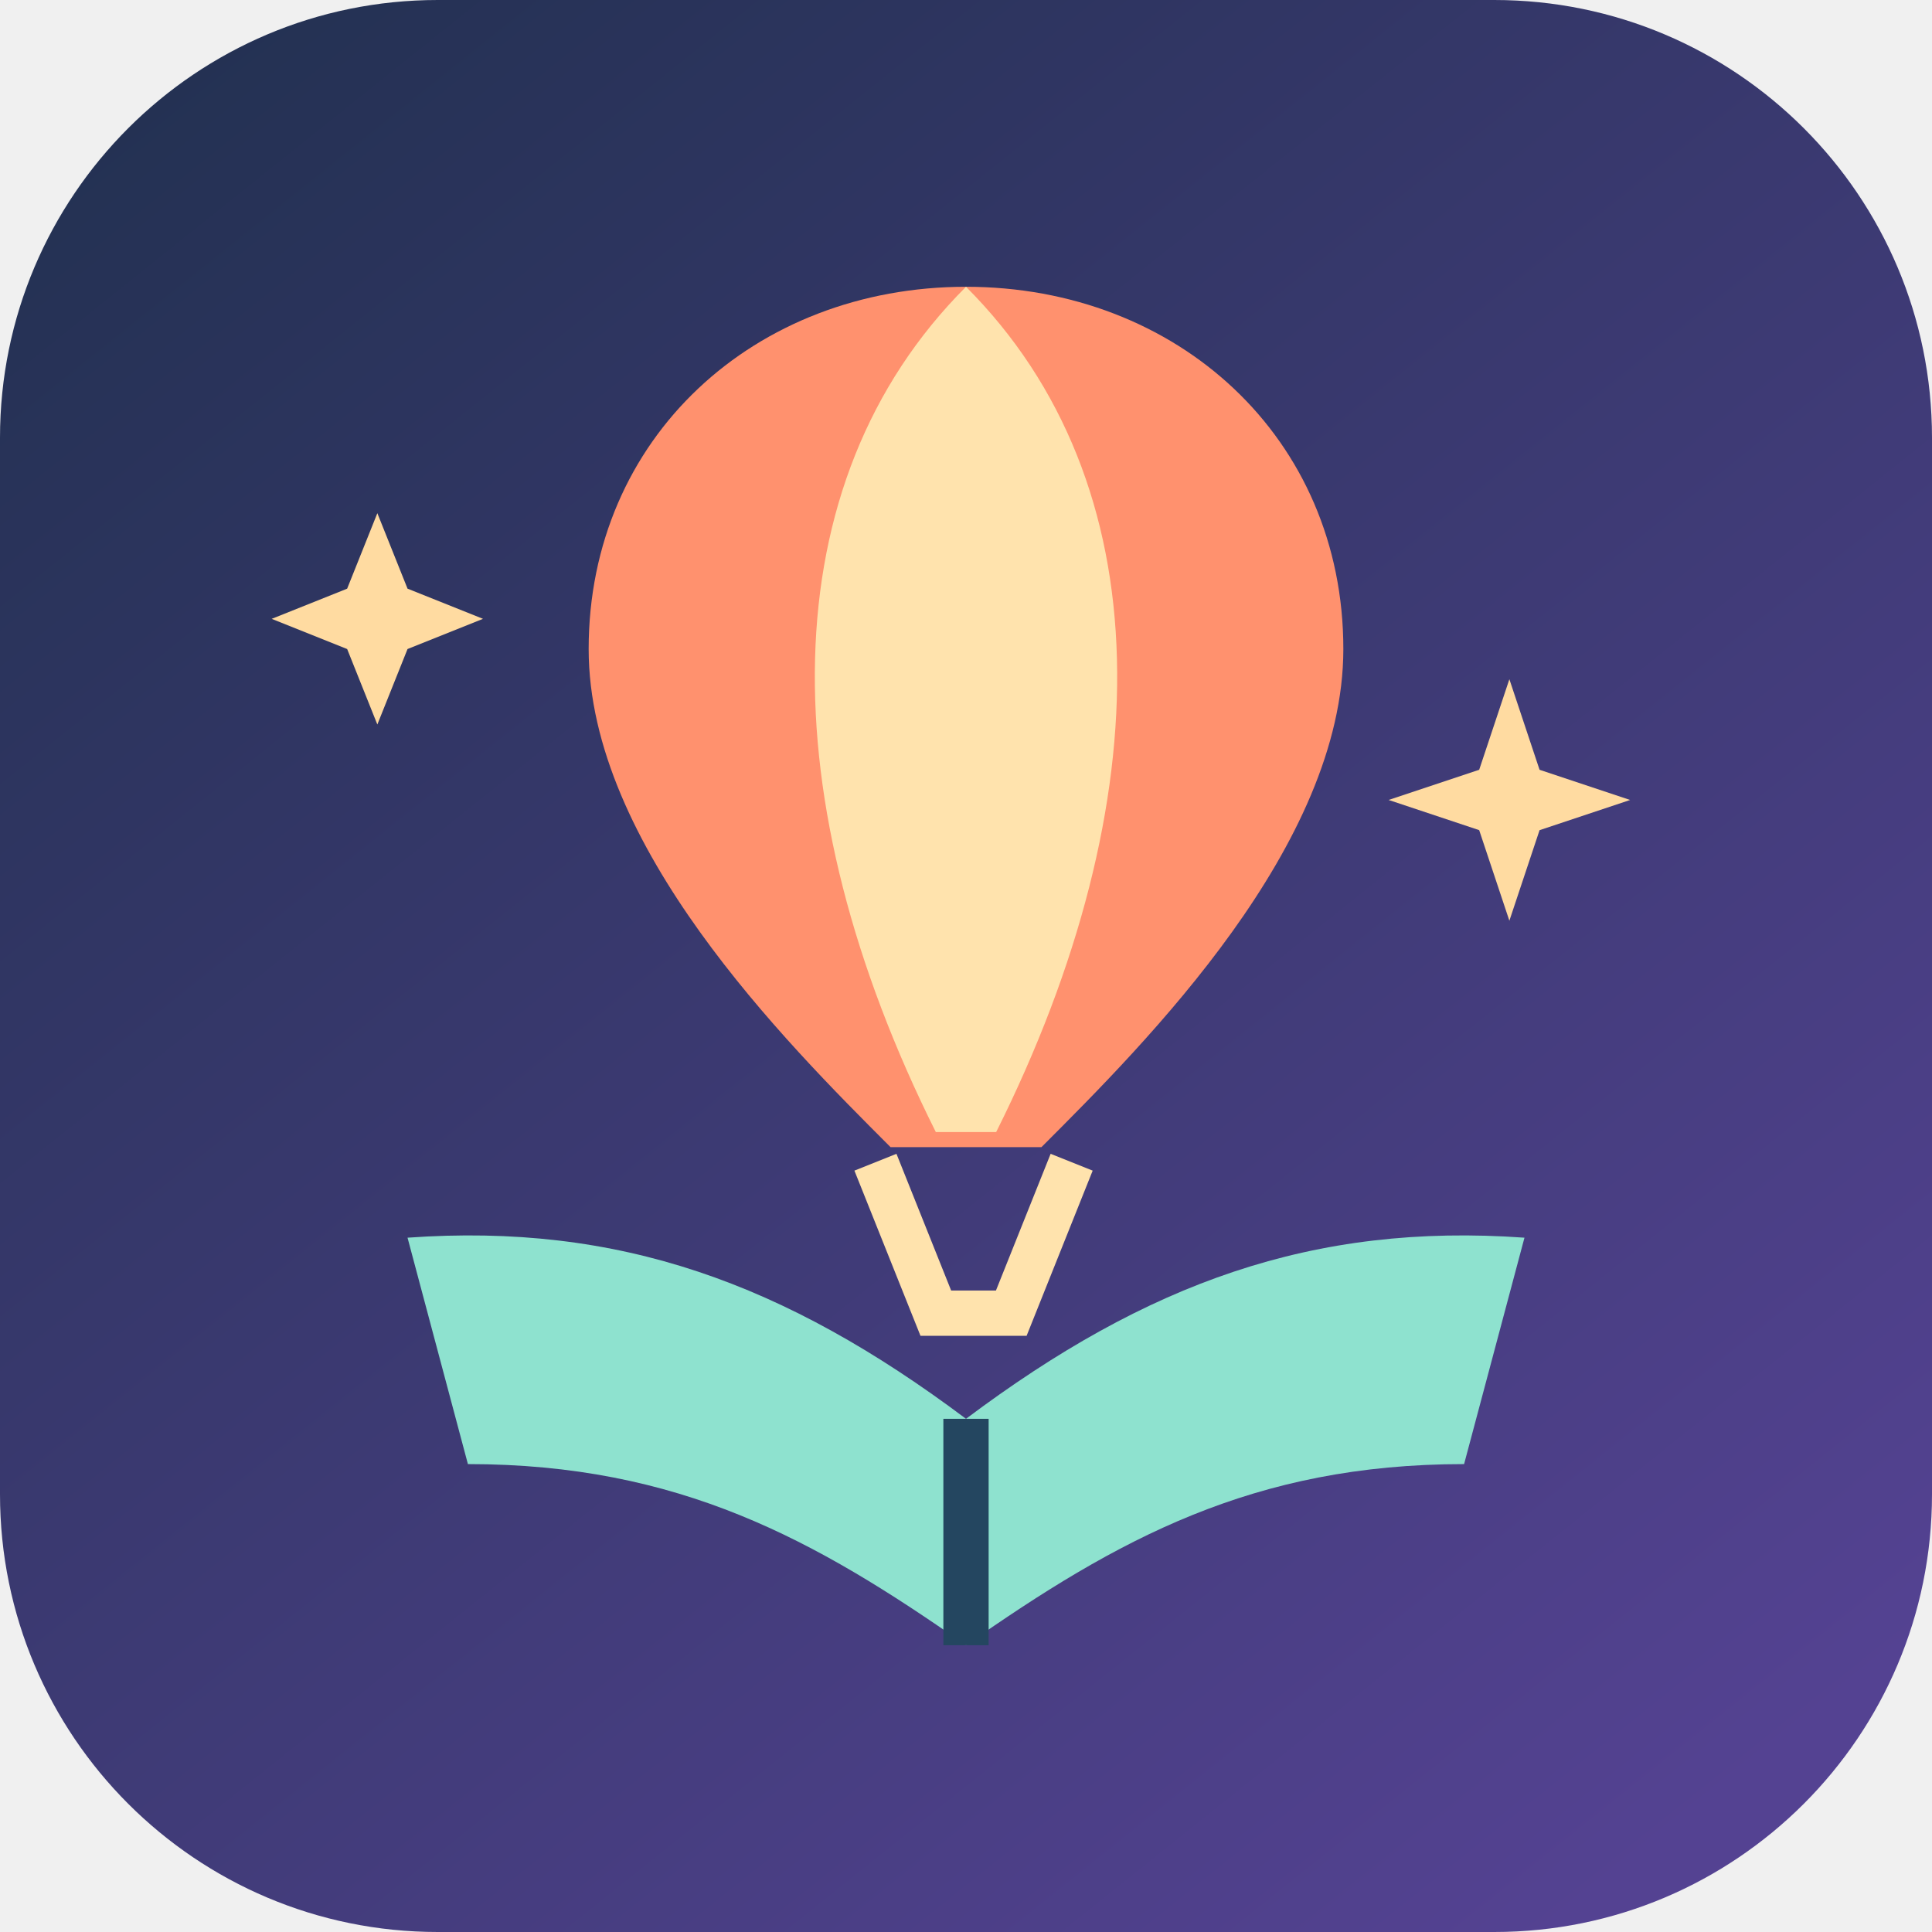
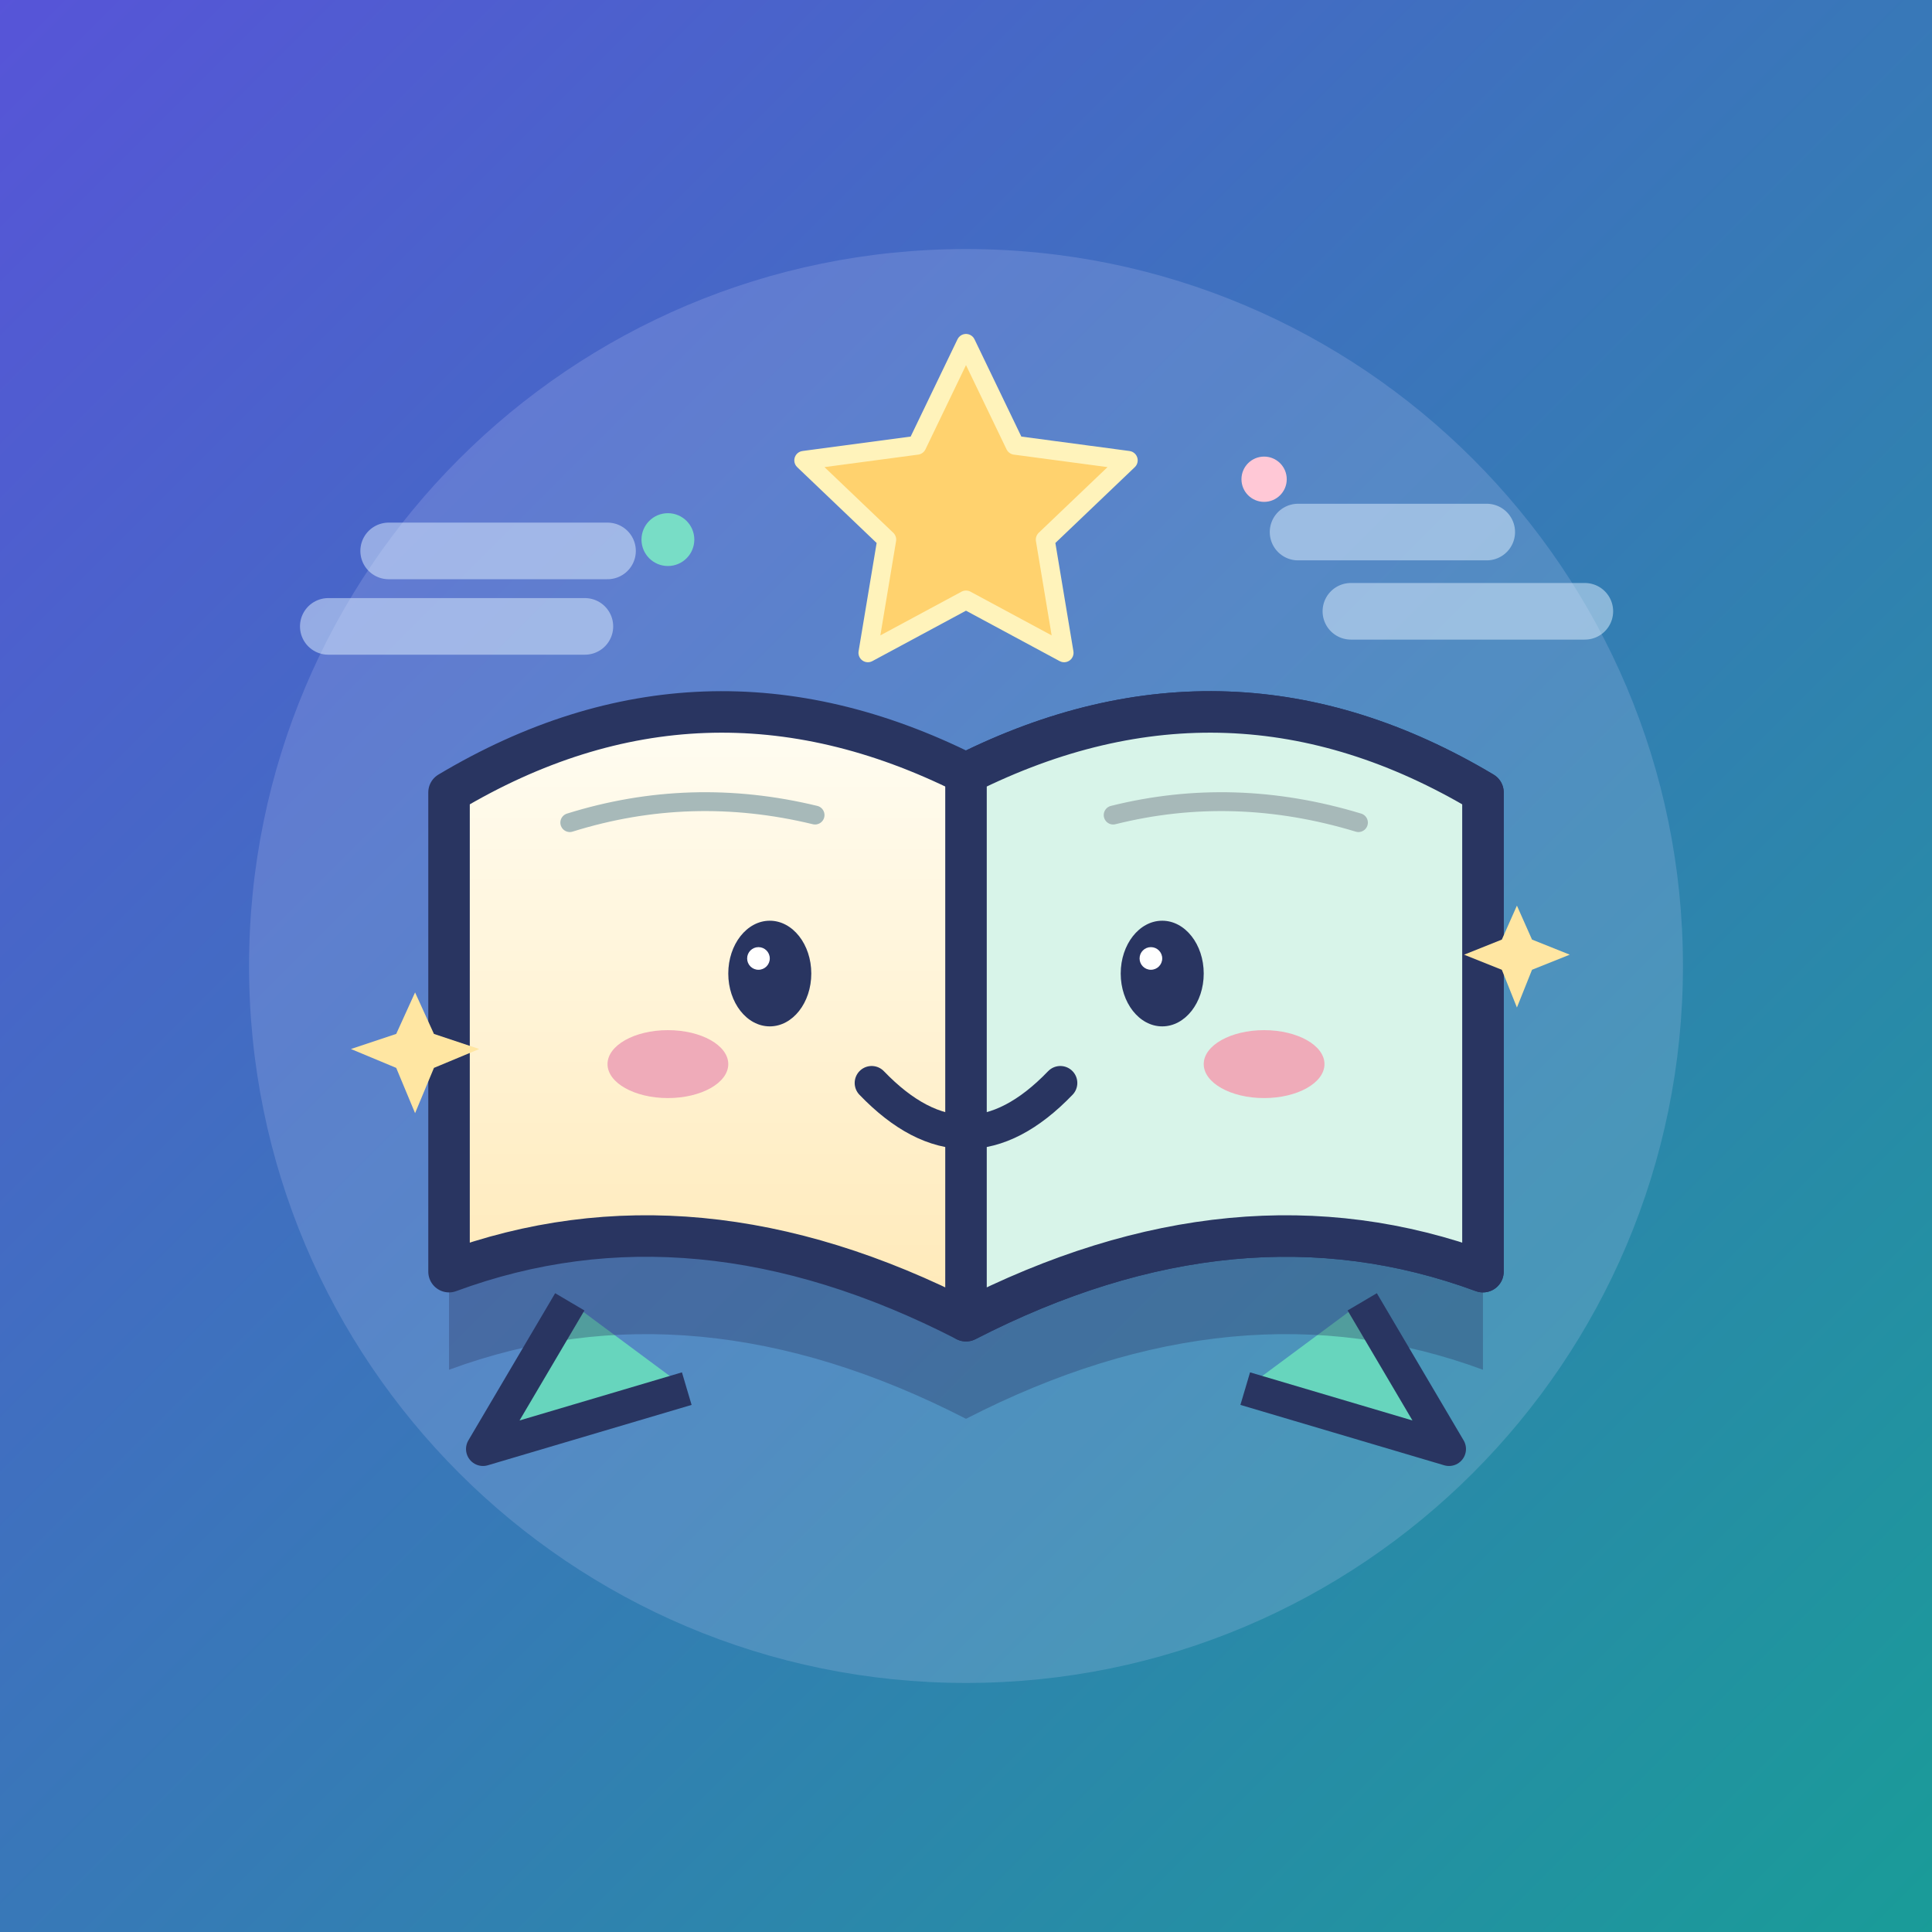
- <svg xmlns="http://www.w3.org/2000/svg" viewBox="0 0 128 128">
+ <svg xmlns="http://www.w3.org/2000/svg" width="512" height="512" viewBox="0 0 512 512" role="img" aria-labelledby="title">
  <defs>
-     <linearGradient id="sky" x2=".8" y2="1" gradientUnits="objectBoundingBox">
-       <stop stop-color="#20304e" />
-       <stop offset="1" stop-color="#544292" />
+     <linearGradient id="sky" x2="1" y2="1">
+       <stop stop-color="#5754d8" />
+       <stop offset="1" stop-color="#199c98" />
+     </linearGradient>
+     <linearGradient id="page" x2="0" y2="1">
+       <stop stop-color="#fffdf3" />
+       <stop offset="1" stop-color="#ffe9b7" />
    </linearGradient>
  </defs>
-   <rect width="128" height="128" rx="29" fill="url(#sky)" />
-   <path fill="#ffdba1" d="m23 39 2-5 2 5 5 2-5 2-2 5-2-5-5-2zm75 12 2-6 2 6 6 2-6 2-2 6-2-6-6-2z" />
-   <path d="M64 19c-14 0-25 10-25 24 0 13 13 26 20 33h10c7-7 20-20 20-33 0-14-11-24-25-24" fill="#ff916e" />
-   <path d="M64 19c-13 13-13 34-2 56h4c11-22 11-43-2-56" fill="#ffe3ad" />
-   <path d="m58 77 4 10h5l4-10" fill="none" stroke="#ffe3ad" stroke-width="3" />
-   <path d="M27 82c14-1 25 3 37 12 12-9 23-13 37-12l-4 15c-14 0-23 5-33 12-10-7-19-12-33-12z" fill="#8ee2cf" />
-   <path d="M64 94v15" stroke="#244660" stroke-width="3" />
+   <path fill="url(#sky)" d="M0 0h512v512H0z" />
+   <circle cx="256" cy="256" r="190" fill="#d9d7ff" opacity=".18" />
+   <path d="M87 166h68m-52-20h58m197 16h62m-76-21h50" stroke="#e2f2ff" stroke-width="15" stroke-linecap="round" opacity=".5" />
+   <path d="m256 91 13 27 30 4-22 21 5 30-26-14-26 14 5-30-22-21 30-4Z" fill="#ffd26e" stroke="#fff3bb" stroke-width="5" stroke-linejoin="round" />
+   <path d="m151 345-23 39 54-16m179-23 23 39-54-16" fill="#67d5bd" stroke="#293561" stroke-width="9" stroke-linejoin="round" />
+   <path d="M119 223q67-40 137-5 70-35 137 5v127q-65-24-137 13-72-37-137-13Z" fill="#293561" opacity=".35" transform="translate(0 13)" />
+   <path d="M119 210q67-40 137-5 70-35 137 5v127q-65-24-137 13-72-37-137-13Z" fill="url(#page)" stroke="#293561" stroke-width="11" stroke-linejoin="round" />
+   <path d="M256 205q70-35 137 5v127q-65-24-137 13Z" fill="#d8f4e9" stroke="#293561" stroke-width="11" stroke-linejoin="round" />
+   <path d="M151 218q32-10 65-2m79 0q32-8 65 2" fill="none" stroke="#a7b9b9" stroke-width="5" stroke-linecap="round" />
+   <ellipse cx="204" cy="258" rx="11" ry="14" fill="#293561" />
+   <ellipse cx="308" cy="258" rx="11" ry="14" fill="#293561" />
+   <circle cx="201" cy="254" r="3" fill="#fff" />
+   <circle cx="305" cy="254" r="3" fill="#fff" />
+   <ellipse cx="177" cy="282" rx="16" ry="9" fill="#efabb9" />
+   <ellipse cx="335" cy="282" rx="16" ry="9" fill="#efabb9" />
+   <path d="M231 287q25 26 50 0" fill="none" stroke="#293561" stroke-width="9" stroke-linecap="round" />
+   <path d="m105 274 5-11 5 11 12 4-12 5-5 12-5-12-12-5Zm293-25 4-9 4 9 10 4-10 4-4 10-4-10-10-4Z" fill="#ffe6a2" />
+   <circle cx="177" cy="143" r="7" fill="#78ddc6" />
+   <circle cx="335" cy="127" r="6" fill="#ffc8d6" />
</svg>
